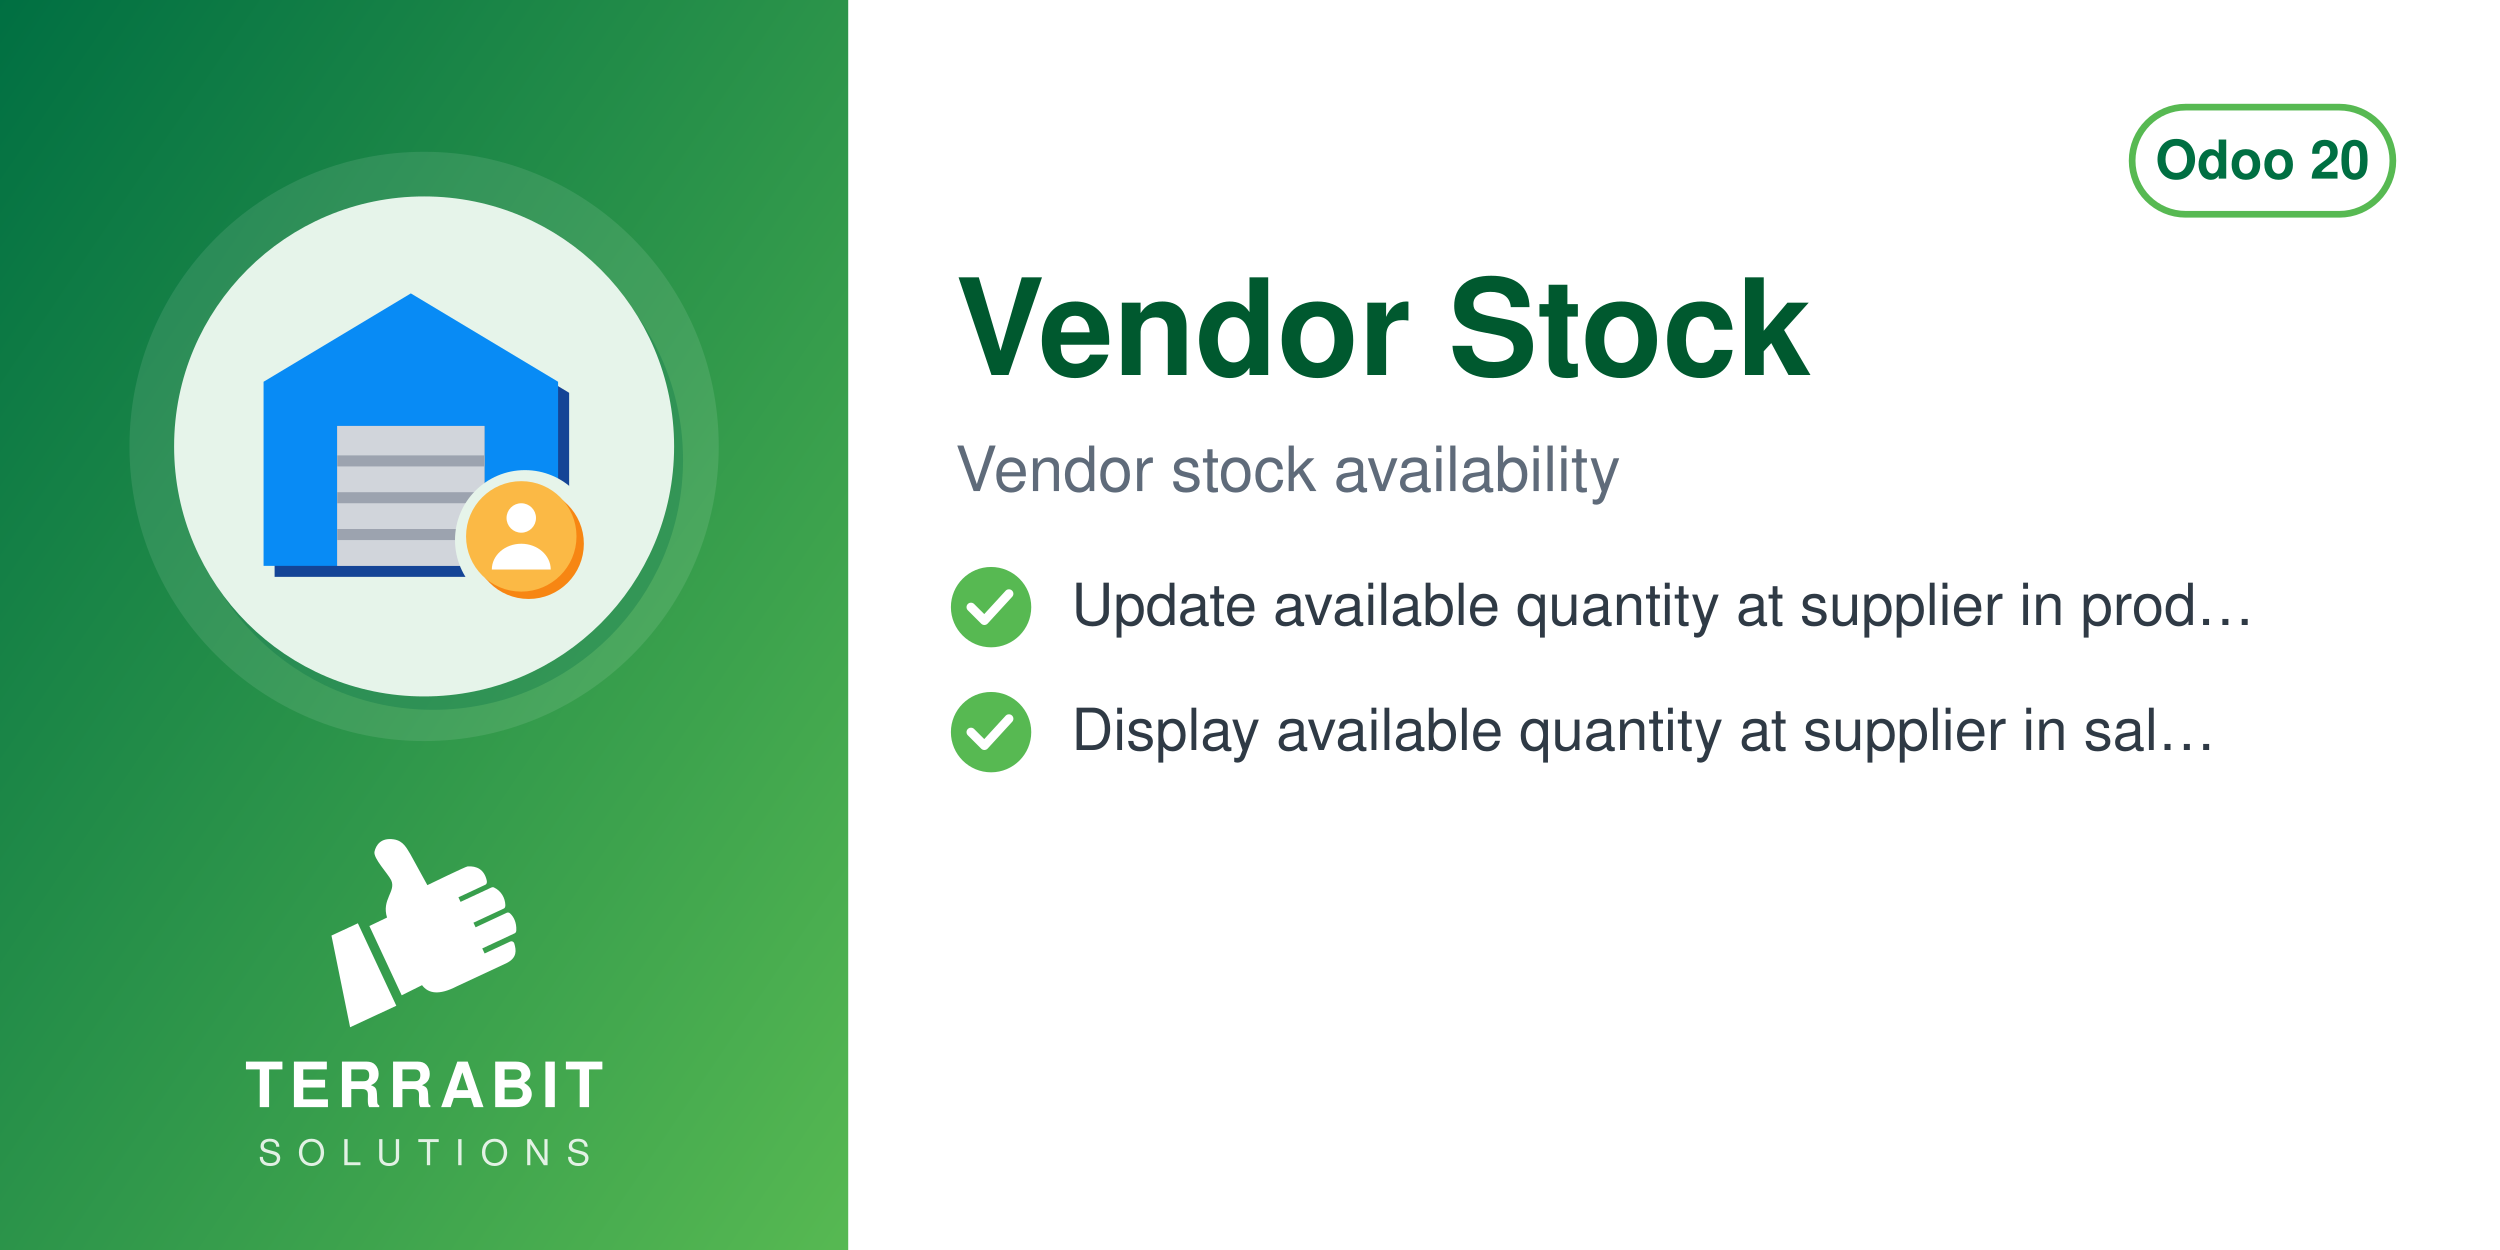
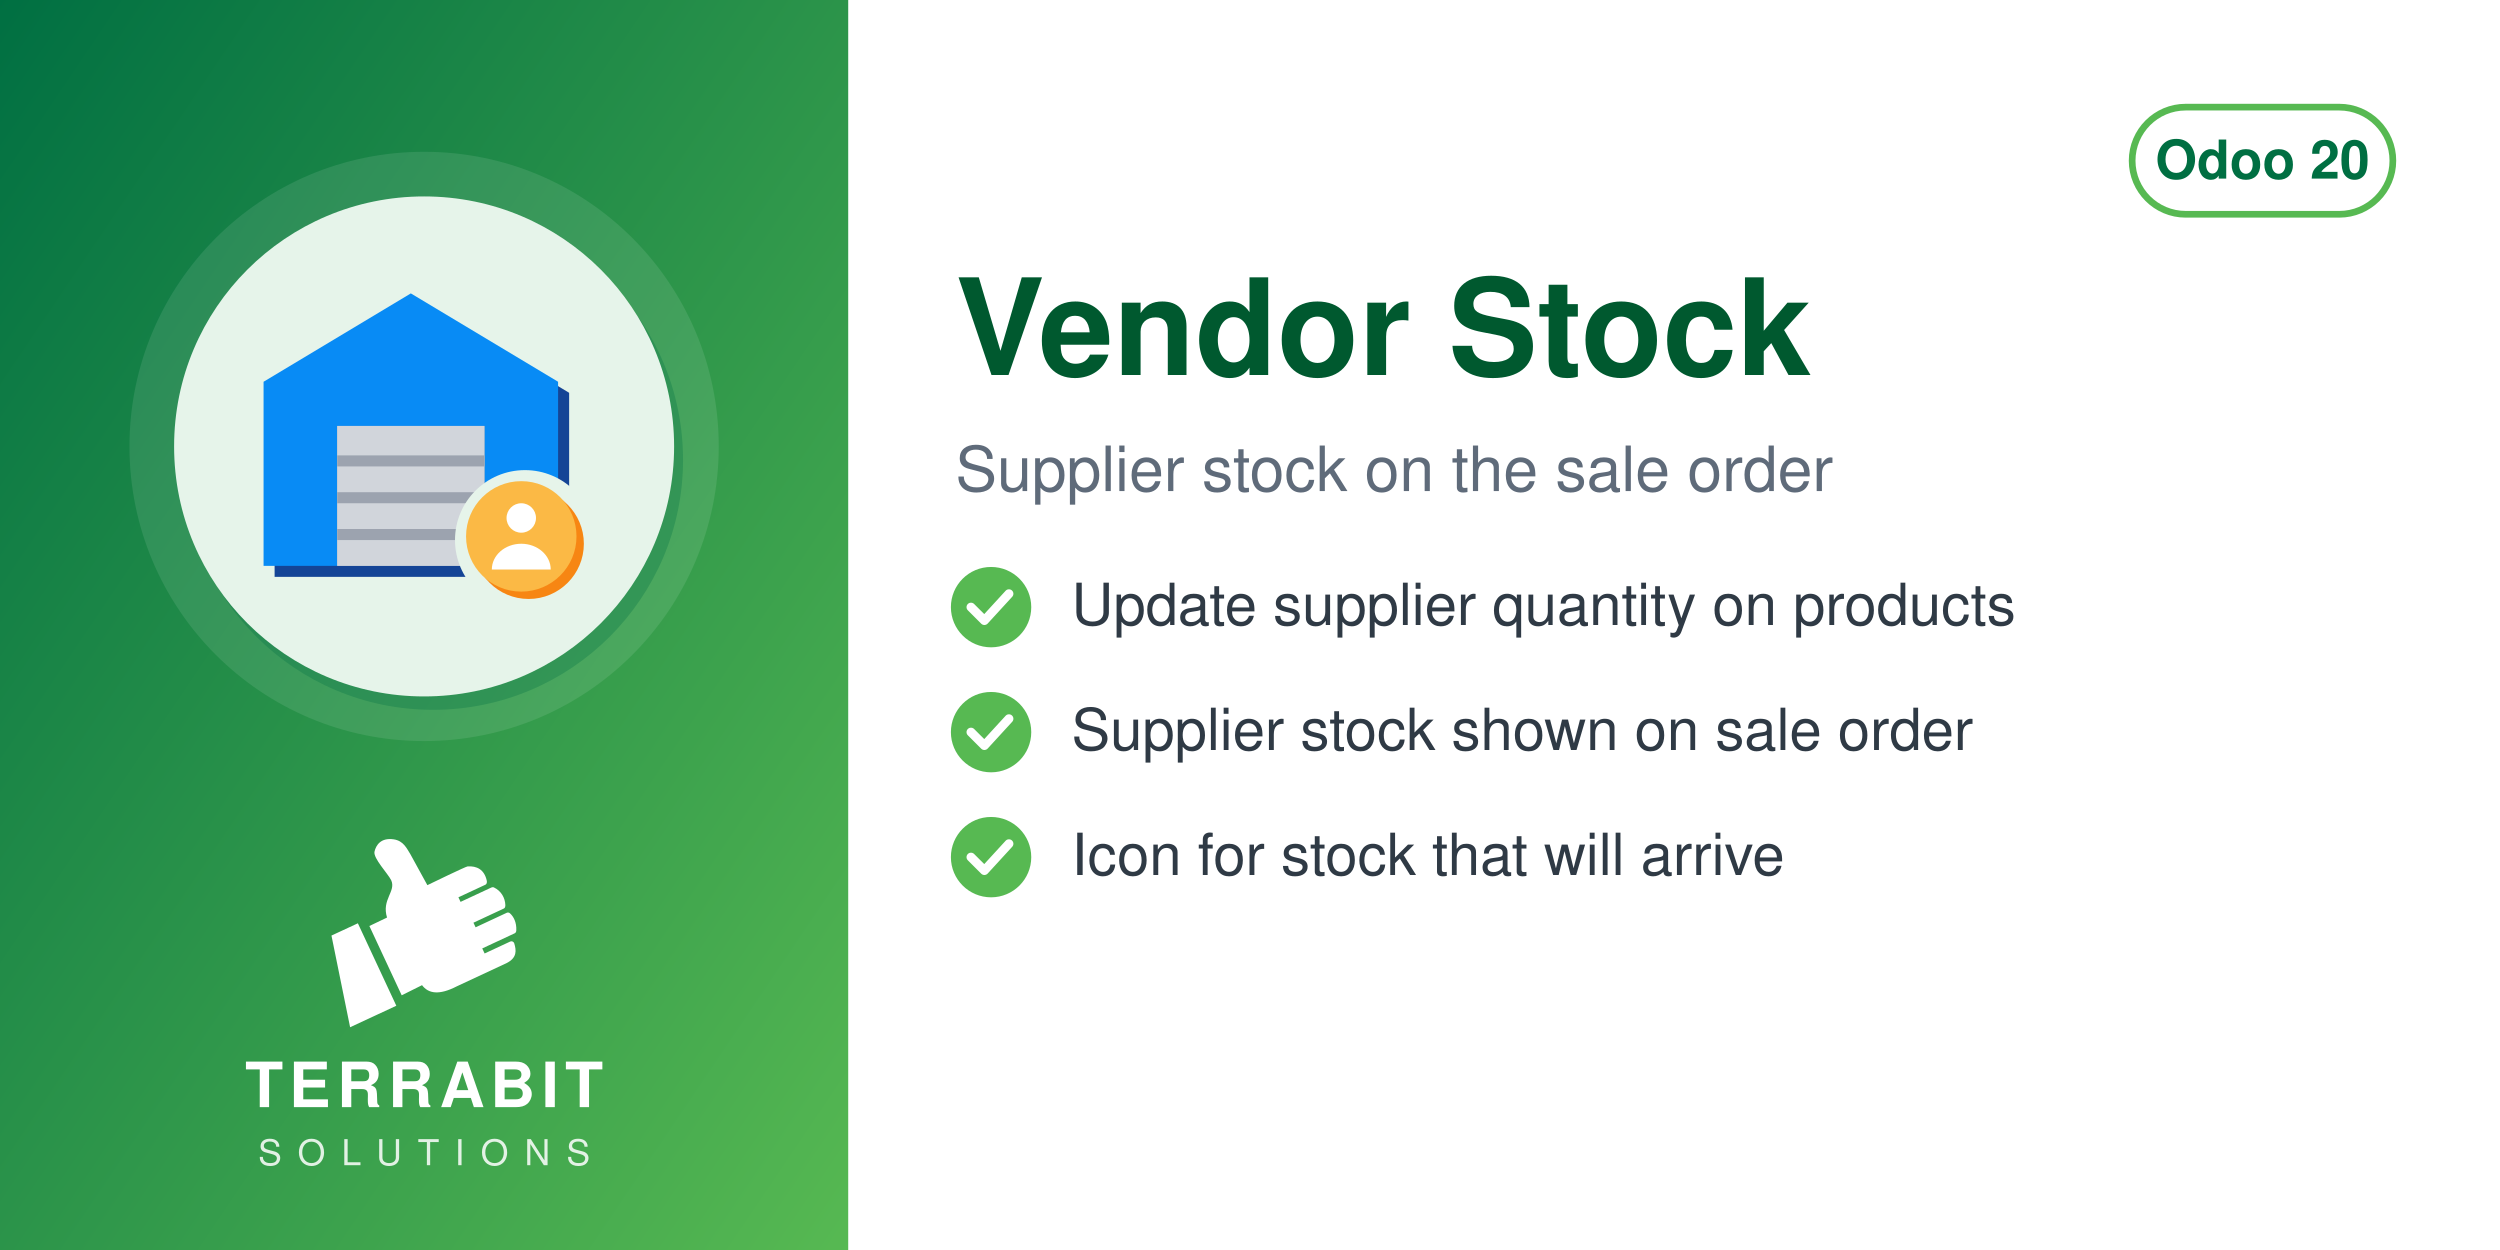
<svg xmlns="http://www.w3.org/2000/svg" width="560" height="280" viewBox="0 0 560 280">
  <defs>
    <linearGradient id="g" x1="0" y1="0" x2="1" y2="1">
      <stop offset="0" stop-color="#006F42" />
      <stop offset="1" stop-color="#57B952" />
    </linearGradient>
  </defs>
  <rect width="560" height="280" fill="#FFFFFF" />
  <rect width="190" height="280" fill="url(#g)" />
  <circle cx="95.0" cy="100" r="66" fill="white" opacity="0.10" />
  <circle cx="97.0" cy="103" r="56" fill="#006F42" opacity="0.30" />
  <circle cx="95.0" cy="100" r="56" fill="#E6F4EA" />
  <svg x="54.0" y="59.0" width="82" height="82" viewBox="0 0 100 100" preserveAspectRatio="xMidYMid meet">
    <g transform="translate(0.11,-1.86) scale(1.0057)">
      <defs>
        <mask id="mi-cut" maskUnits="userSpaceOnUse" x="-20" y="-20" width="140" height="140">
          <rect x="-20" y="-20" width="140" height="140" fill="#fff" />
          <circle cx="77" cy="77" r="19" fill="#000" />
        </mask>
      </defs>
      <g mask="url(#mi-cut)">
        <g transform="translate(3,3)" fill="#144496">
          <path d="M6,34 L46,10 L86,34 v50 h-80z" />
        </g>
        <g fill="#088BF5">
          <path d="M6,34 L46,10 L86,34 v50 h-80z" />
        </g>
        <g transform="translate(0,0)" fill="#9CA3AF">
          <rect x="26" y="46" width="40" height="38" />
        </g>
        <g fill="#D1D5DB">
          <rect x="26" y="46" width="40" height="38" />
        </g>
        <g fill="#9CA3AF">
          <rect x="26" y="54" width="40" height="3" />
          <rect x="26" y="64" width="40" height="3" />
          <rect x="26" y="74" width="40" height="3" />
        </g>
      </g>
      <circle cx="78" cy="78" r="15" fill="#F78613" />
      <circle cx="76" cy="76" r="15" fill="#FBB945" />
      <circle cx="76" cy="71" r="4" fill="#FFFFFF" />
      <path d="M68,85 a8,7 0 0 1 16,0z" fill="#FFFFFF" />
    </g>
  </svg>
  <svg x="72.0" y="186" width="46" height="46" viewBox="4045 2535 3400 3400" preserveAspectRatio="xMidYMid meet">
    <path fill="#FFFFFF" d="M4648.32 4073.59l636.59 1365.17 -765.09 355.96 -308.63 -1517.87 437.13 -203.26zm725.61 1192.32l336.75 -167.88c105.65,140.85 282.69,170.72 576.82,18.8l819.92 -382.33c181.4,-90.13 164.26,-214.57 130.07,-328.43 -4.28,-14.25 -13.68,-24.81 -27.34,-30.7 -13.67,-5.89 -27.61,-5.11 -41.09,1.18l-422.32 196.93 -39.04 -83.72 538.07 -250.91c16.64,-7.76 24.7,-27.69 25.58,-46.04 6.48,-134.33 -44.36,-230.89 -105.84,-285.23 -15.2,-13.44 -35.71,-15.59 -54.12,-7l-513.92 239.64 -35.6 -76.34 506.31 -236.1c17.69,-8.25 22.52,-36.93 21.83,-56.45 -4.1,-117.31 -67.62,-232.74 -187.72,-290.66 -13.94,-6.72 -28.64,-6.36 -42.69,0.19l-511.21 238.38 -35.37 -75.86 448.98 -209.36c20.44,-9.53 25.81,-42.28 21.02,-64.32 -41.02,-189.07 -167.92,-247.8 -318.14,-237.87 -29.39,1.94 -589.86,273.16 -665.95,310.54l-281.84 -513.57c-59.06,-93.13 -112.7,-221.7 -276.47,-245.13 -211.24,-30.22 -291.56,94.38 -316.89,203.13 -25.32,108.75 223.84,365.99 276.05,473.69 85.52,184.27 -161.86,318.11 -68.41,617.99l-292.54 139.94 535.09 1147.51z" />
  </svg>
  <text x="95.0" y="248" text-anchor="middle" font-family="Helvetica,Arial,sans-serif" font-size="14" font-weight="800" letter-spacing="1.4" fill="white">TERRABIT</text>
  <text x="95.0" y="261" text-anchor="middle" font-family="Helvetica,Arial,sans-serif" font-size="8" font-weight="500" letter-spacing="3.6" fill="white" opacity="0.85">SOLUTIONS</text>
  <g>
    <rect x="477.6" y="24" width="58.4" height="24" rx="12" fill="none" stroke="#57B952" stroke-width="1.5" />
    <text x="506.8" y="40" text-anchor="middle" font-family="Helvetica,Arial,sans-serif" font-size="12" font-weight="700" fill="#006F42">Odoo 20</text>
  </g>
  <text x="214" y="84" font-family="Helvetica,Arial,sans-serif" font-size="30" font-weight="700" fill="#00592F">Vendor Stock</text>
-   <text x="214" y="110" font-family="Helvetica,Arial,sans-serif" font-size="14" fill="#5F6B7A">Vendor stock availability</text>
+   <text x="214" y="110" font-family="Helvetica,Arial,sans-serif" font-size="14" fill="#5F6B7A">Supplier stock on the sale order</text>
  <circle cx="222" cy="136" r="9" fill="#57B952" />
  <path d="M217.5 136 l3 3 l5.5 -6" fill="none" stroke="white" stroke-width="2" stroke-linecap="round" stroke-linejoin="round" />
-   <text x="240" y="140" font-family="Helvetica,Arial,sans-serif" font-size="13" fill="#2F3A45">Update available quantity at supplier in prod…</text>
+   <text x="240" y="140" font-family="Helvetica,Arial,sans-serif" font-size="13" fill="#2F3A45">Update supplier quantity on products</text>
  <circle cx="222" cy="164" r="9" fill="#57B952" />
  <path d="M217.5 164 l3 3 l5.5 -6" fill="none" stroke="white" stroke-width="2" stroke-linecap="round" stroke-linejoin="round" />
-   <text x="240" y="168" font-family="Helvetica,Arial,sans-serif" font-size="13" fill="#2F3A45">Display available quantity at supplier in sal…</text>
+   <text x="240" y="168" font-family="Helvetica,Arial,sans-serif" font-size="13" fill="#2F3A45">Supplier stock shown on sale order</text>
+   <circle cx="222" cy="192" r="9" fill="#57B952" />
+   <path d="M217.5 192 l3 3 l5.5 -6" fill="none" stroke="white" stroke-width="2" stroke-linecap="round" stroke-linejoin="round" />
+   <text x="240" y="196" font-family="Helvetica,Arial,sans-serif" font-size="13" fill="#2F3A45">Icon for stock that will arrive</text>
</svg>
